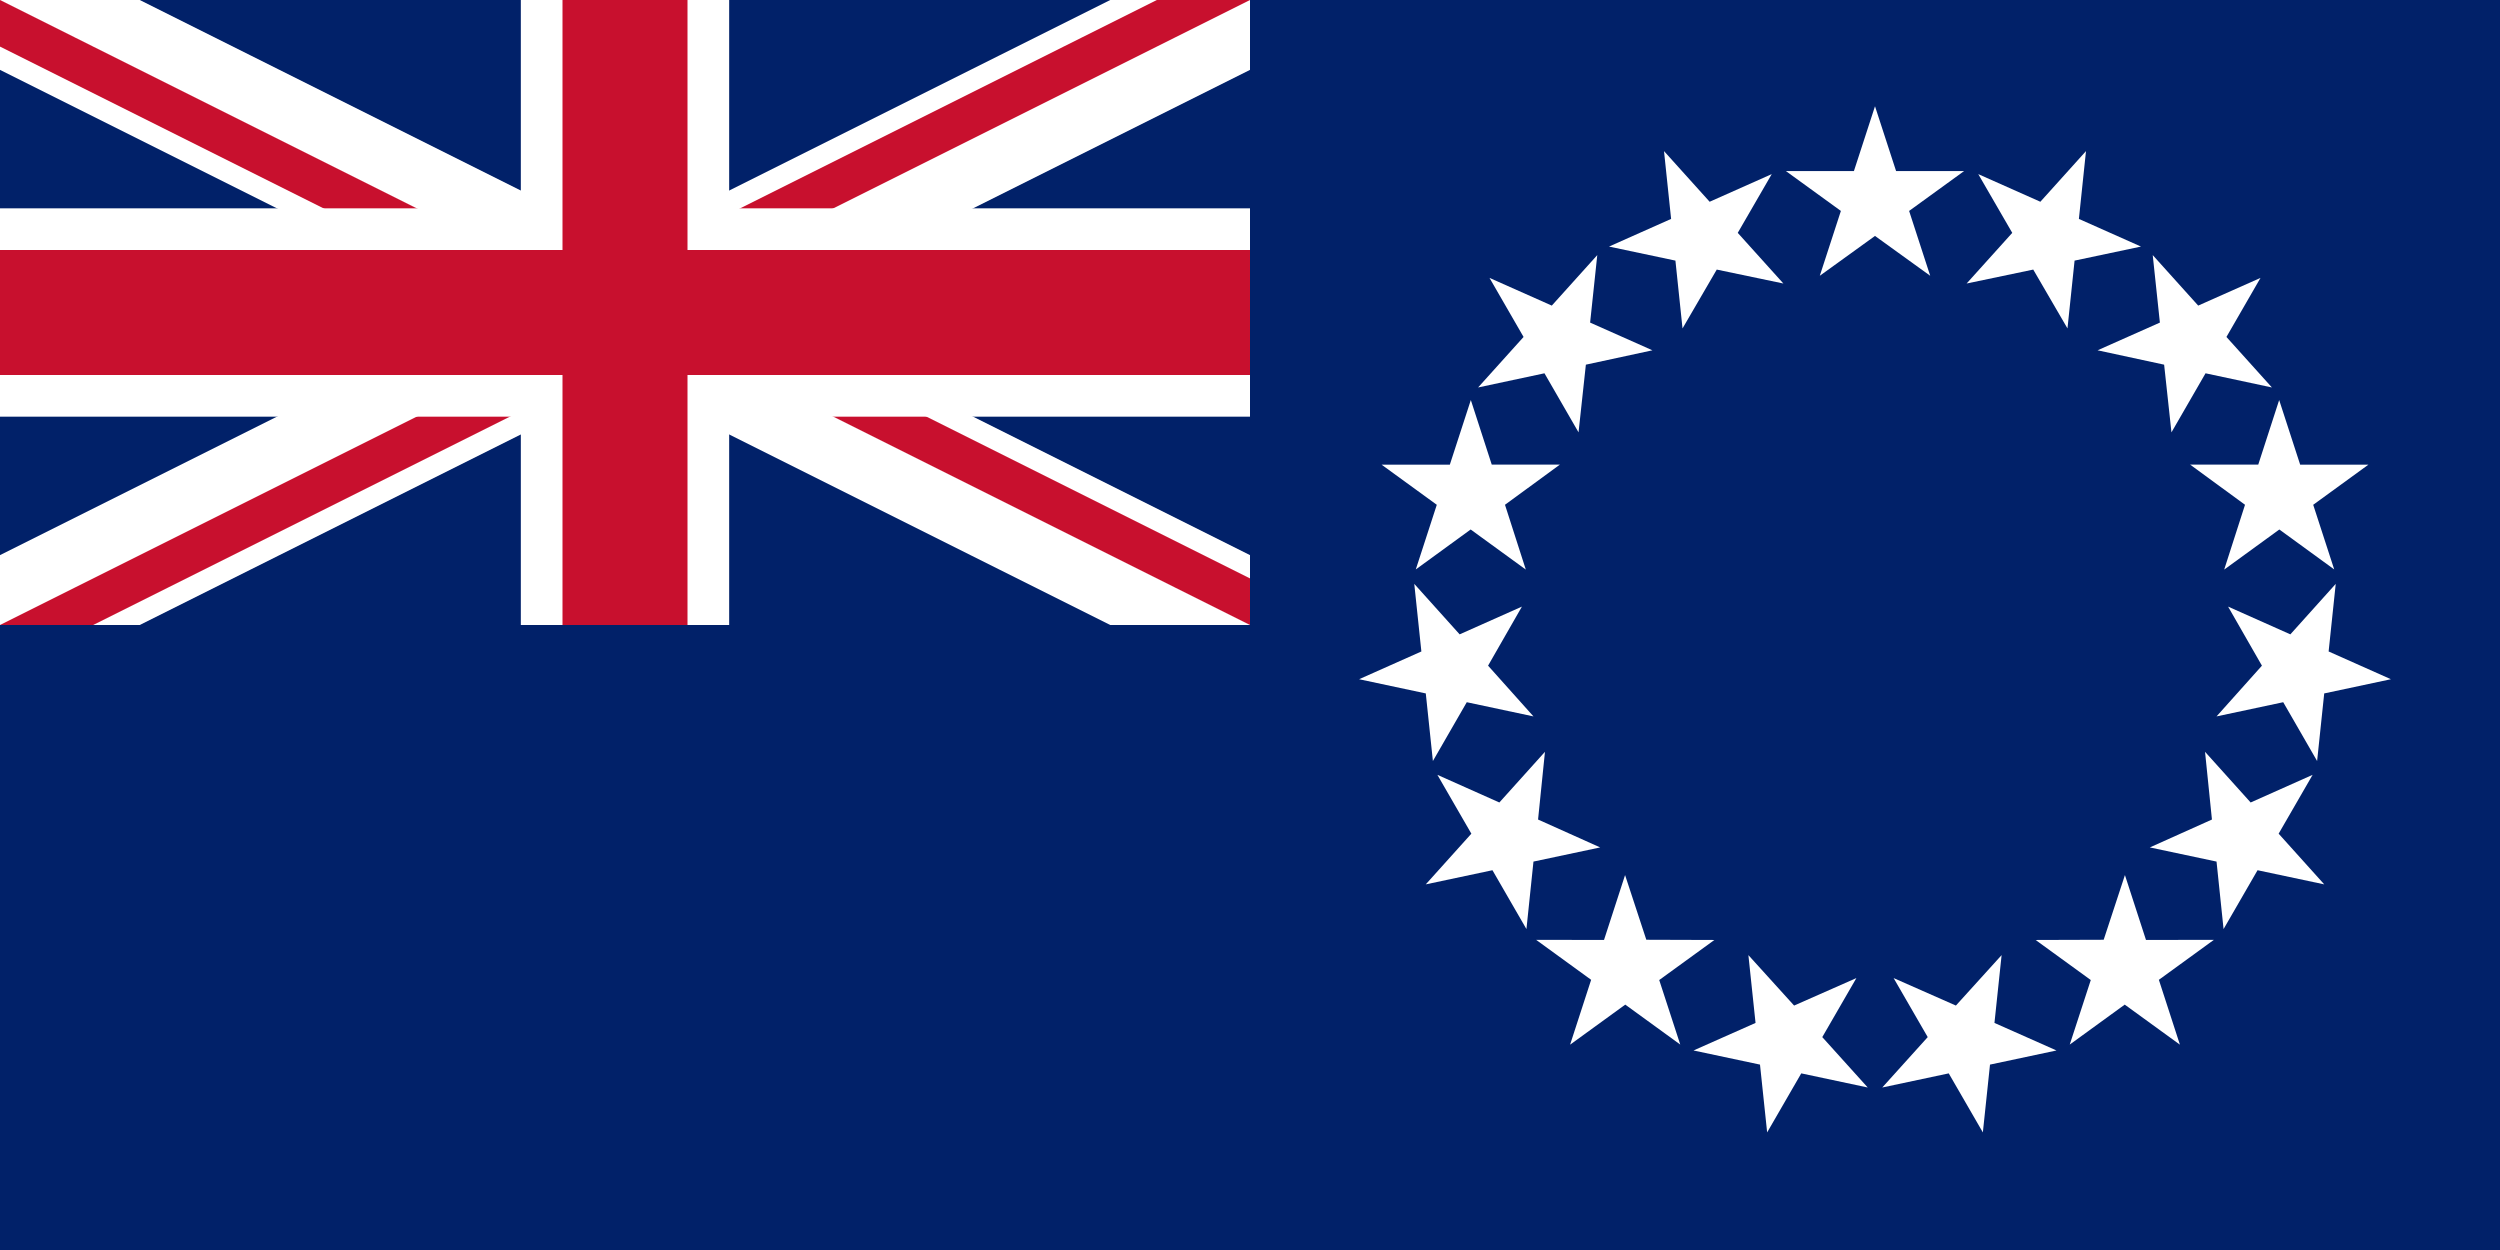
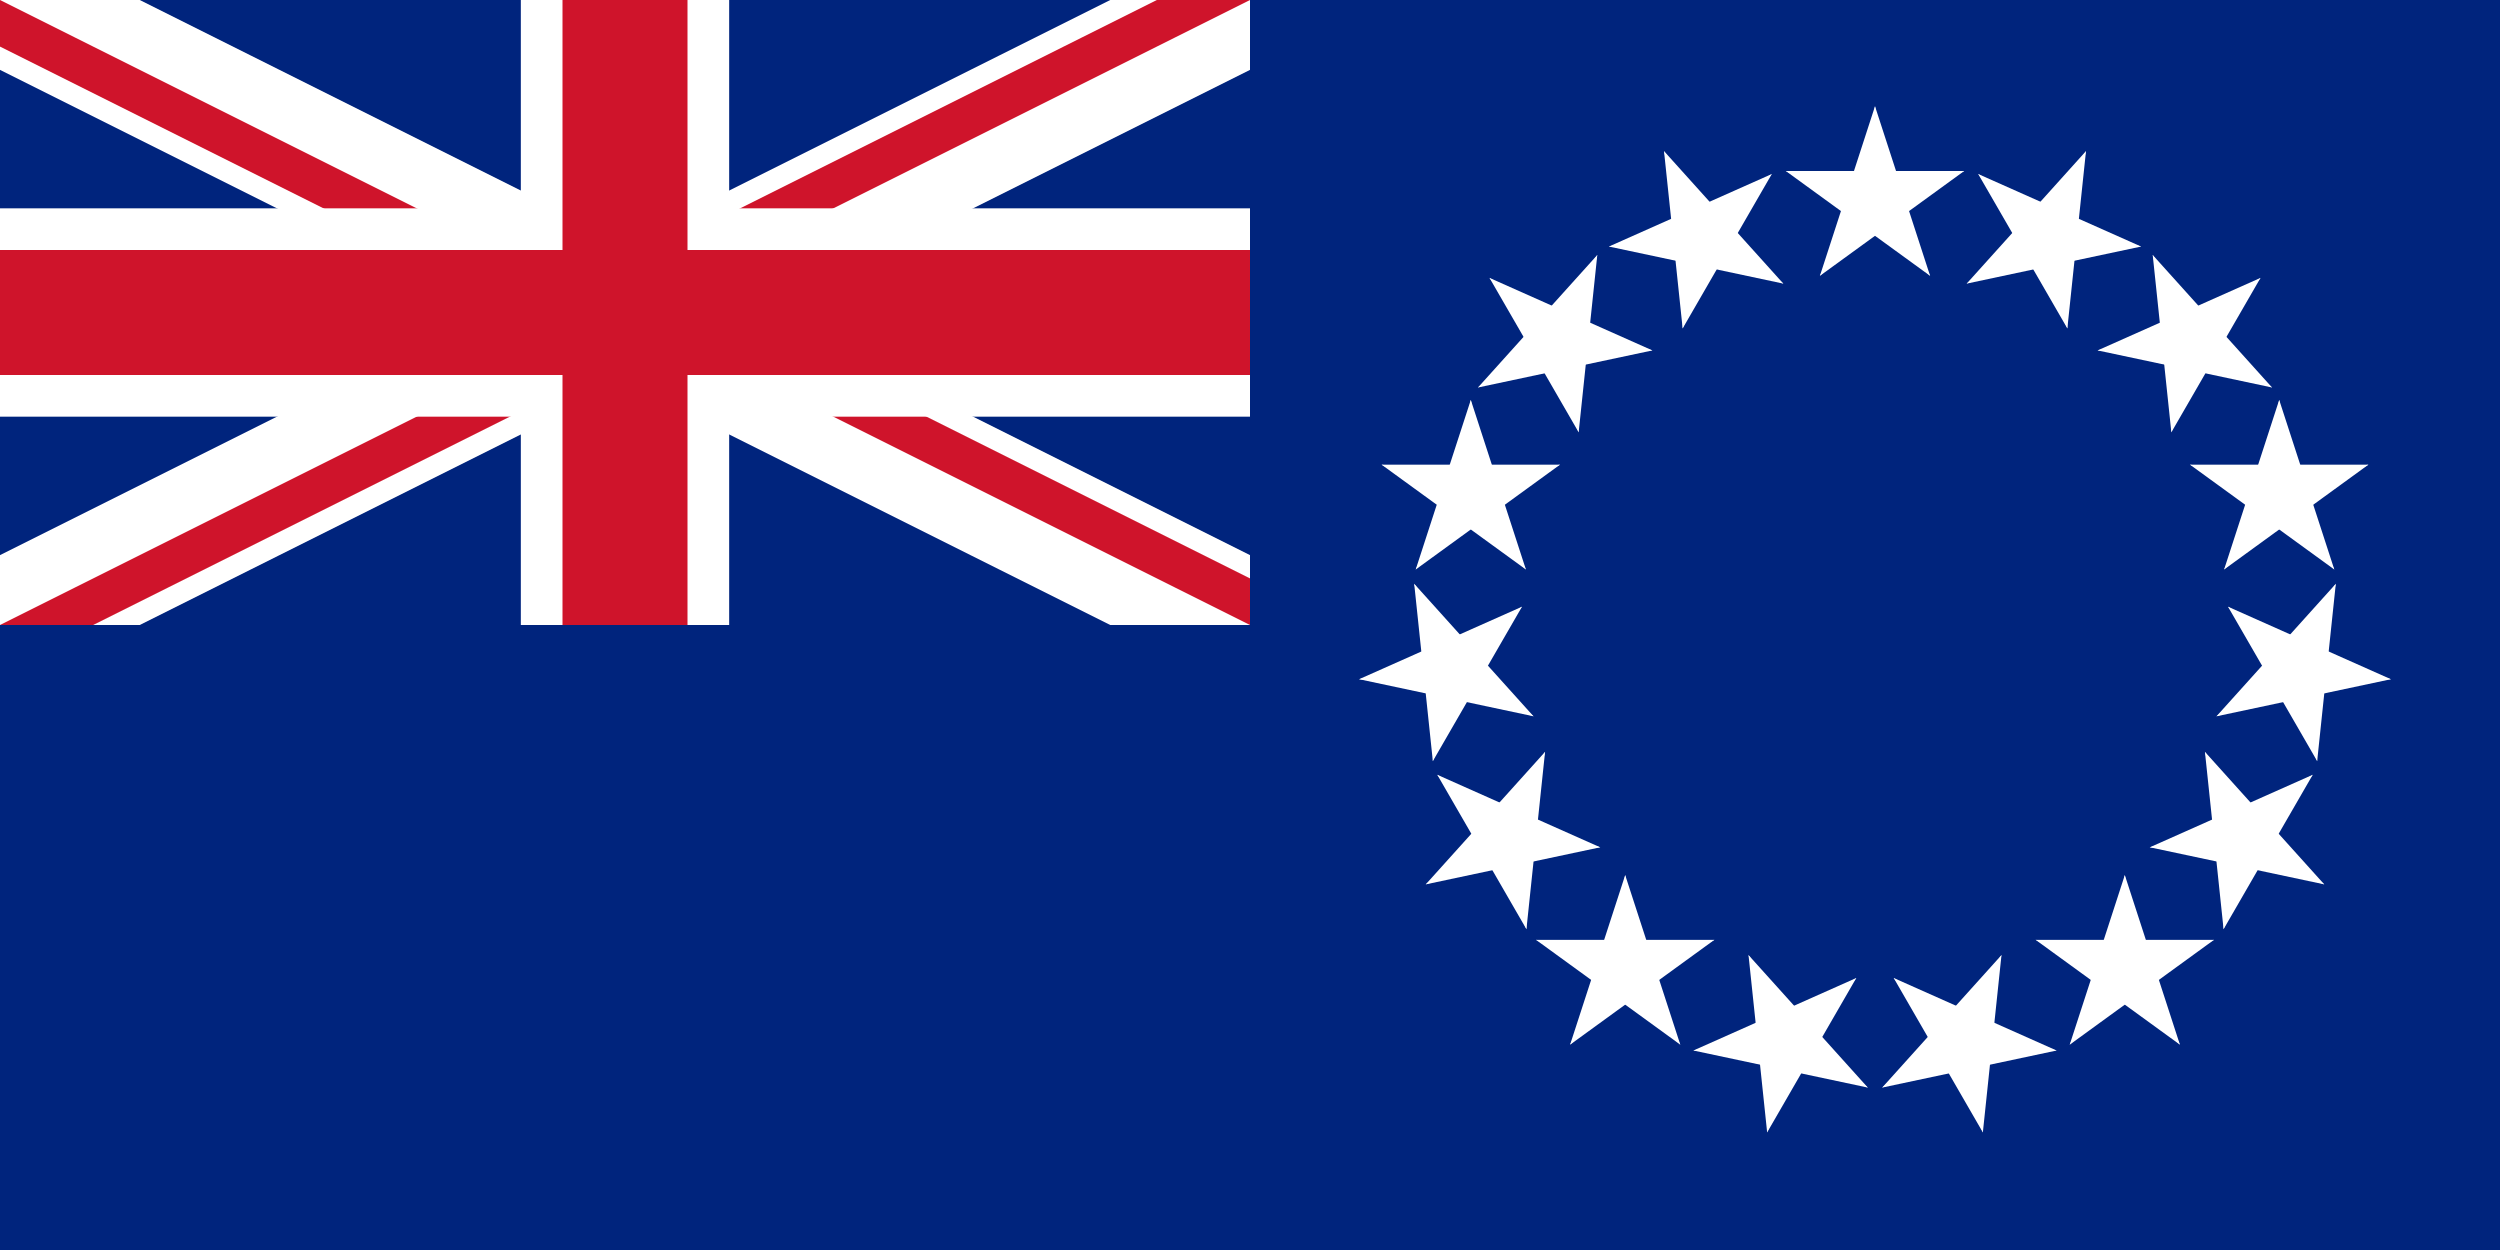
- <svg xmlns="http://www.w3.org/2000/svg" xmlns:xlink="http://www.w3.org/1999/xlink" viewBox="0 0 9600 4800">
-   <defs>
-     <clipPath id="a">
-       <path d="M0 0h12v6H0z" />
-     </clipPath>
-     <clipPath id="b">
-       <path d="M0 0v1.5h8V4zm6 0H3v4h-5z" />
-     </clipPath>
-   </defs>
-   <g transform="scale(800)" stroke-width=".6" fill="#012169" clip-path="url(#a)">
-     <path d="M0 0h12v6H0z" />
-     <path stroke="#fff" d="M0 0l6 3M0 3l6-3" />
-     <path stroke="#c8102e" stroke-width=".4" clip-path="url(#b)" d="M0 0l6 3M0 3l6-3" />
-     <path stroke="#fff" stroke-width="1" d="M3 0v4M0 1.5h7" />
-     <path stroke="#c8102e" d="M3 0v4M0 1.5h7" />
-     <path d="M0 3h6V0h6v6H0z" />
-   </g>
-   <g transform="translate(7200 2400)">
-     <g id="d">
-       <path id="c" fill="#fff" d="M0-1992l81 249h261l-211 153 81 249L0-1494l-212 153 81-249-211-153h261z" />
-       <use transform="rotate(24)" xlink:href="#c" />
-       <use transform="rotate(48)" xlink:href="#c" />
+ <svg xmlns="http://www.w3.org/2000/svg" xmlns:xlink="http://www.w3.org/1999/xlink" viewBox="0 0 600 300">
+   <clipPath id="cp">
+     <path d="M0,0V75H350V150H300zM300,0H150V200H0V150z" />
+   </clipPath>
+   <rect width="600" height="300" fill="#00247d" />
+   <path d="M0,0L300,150M300,0L0,150" stroke="#fff" stroke-width="30" />
+   <path d="M0,0L300,150M300,0L0,150" stroke="#cf142b" stroke-width="20" clip-path="url(#cp)" />
+   <path d="M150,0V200M0,75H350" stroke="#fff" stroke-width="50" />
+   <path d="M150,0V200M0,75H350" stroke="#cf142b" stroke-width="30" />
+   <path d="M300,0V150H0V300H600V0z" fill="#00247d" />
+   <g transform="translate(450,150)">
+     <g id="s1" transform="translate(0,-102)" fill="#fff">
+       <g id="c">
+         <path id="t" d="M0,-22.5V0H12" transform="rotate(18,0,-22.5)" />
+         <use xlink:href="#t" transform="scale(-1,1)" />
+       </g>
+       <use xlink:href="#c" transform="rotate(72)" />
+       <use xlink:href="#c" transform="rotate(144)" />
+       <use xlink:href="#c" transform="rotate(216)" />
+       <use xlink:href="#c" transform="rotate(288)" />
    </g>
-     <use transform="rotate(72)" xlink:href="#d" />
-     <use transform="rotate(144)" xlink:href="#d" />
-     <use transform="rotate(216)" xlink:href="#d" />
-     <use transform="rotate(288)" xlink:href="#d" />
+     <g id="s7">
+       <use xlink:href="#s1" transform="rotate(24)" />
+       <use xlink:href="#s1" transform="rotate(48)" />
+       <use xlink:href="#s1" transform="rotate(72)" />
+       <use xlink:href="#s1" transform="rotate(96)" />
+       <use xlink:href="#s1" transform="rotate(120)" />
+       <use xlink:href="#s1" transform="rotate(144)" />
+       <use xlink:href="#s1" transform="rotate(168)" />
+     </g>
+     <use xlink:href="#s7" transform="rotate(168)" />
  </g>
</svg>
